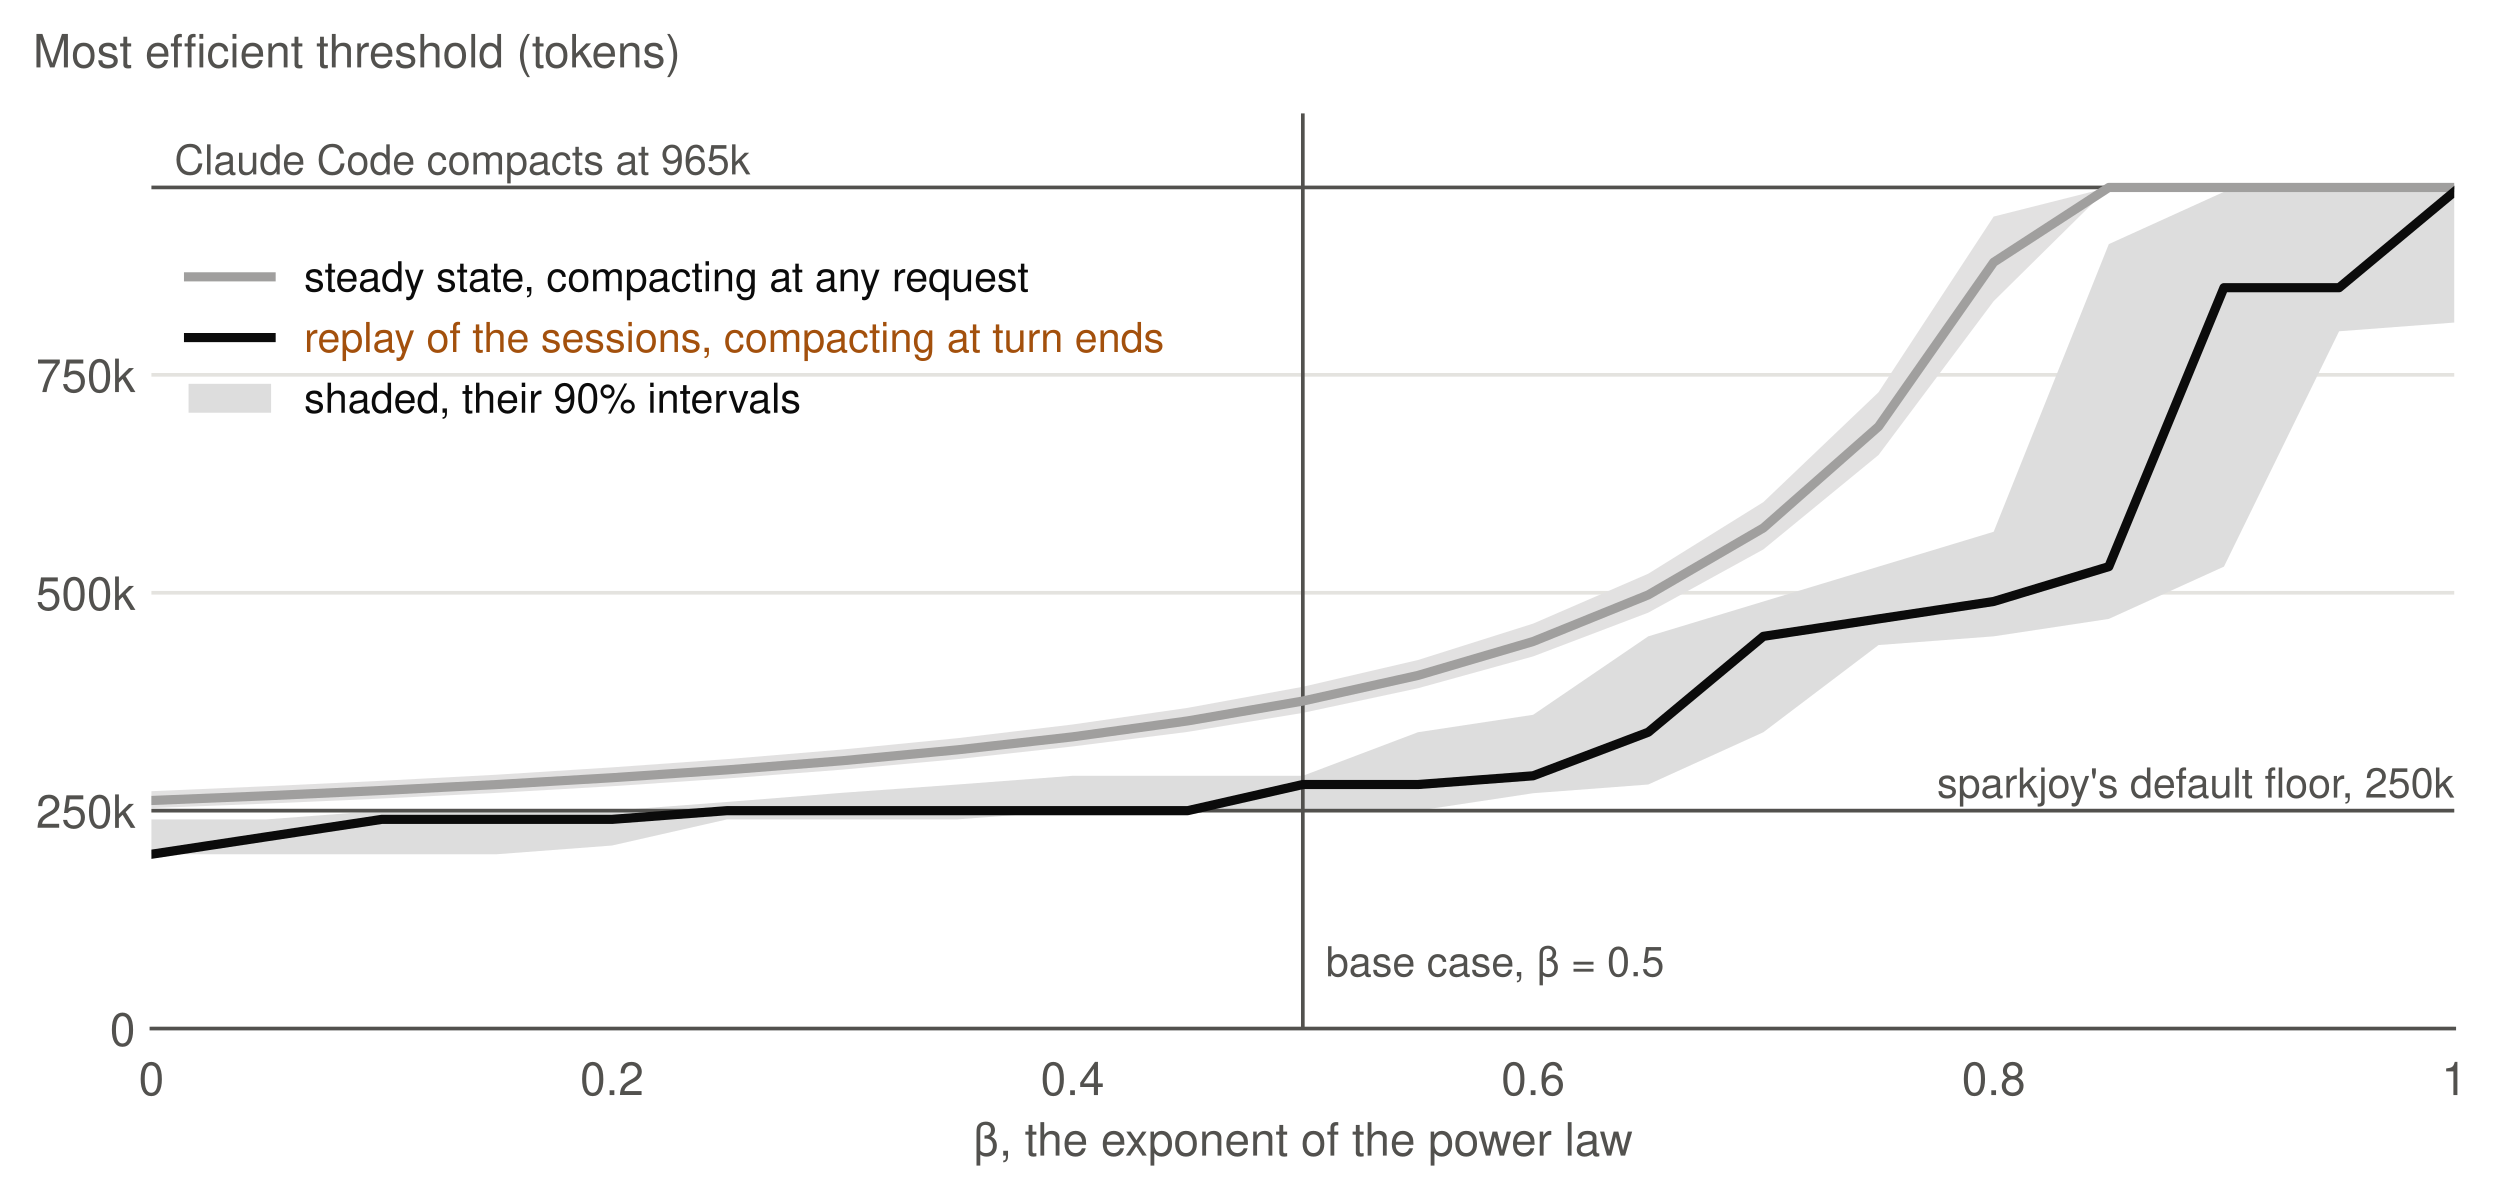
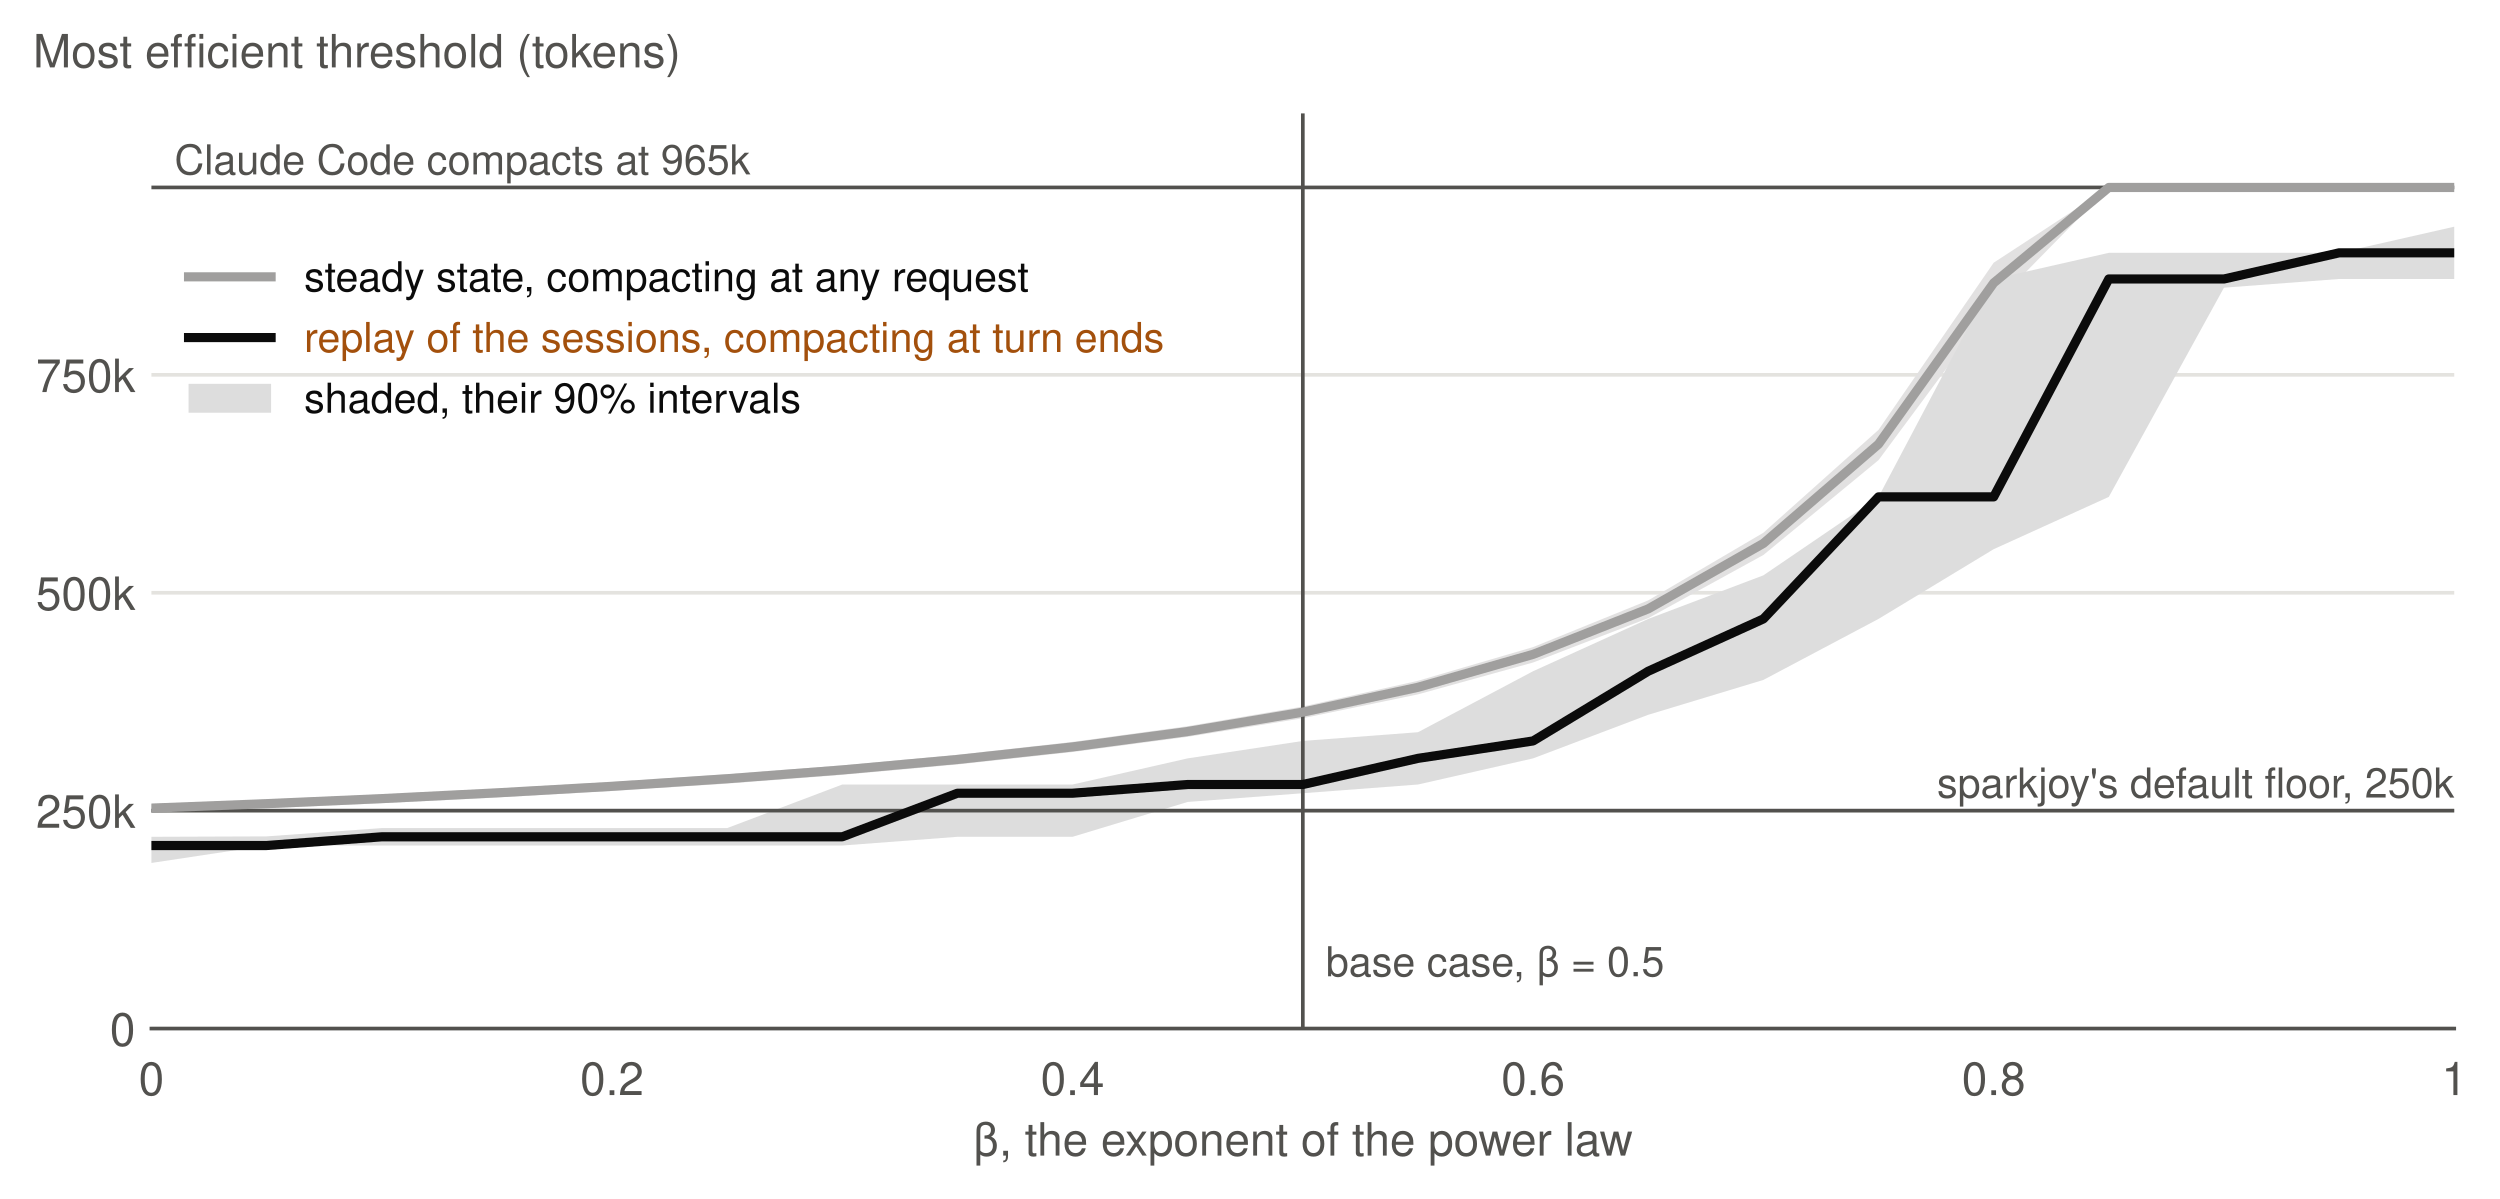
<svg xmlns="http://www.w3.org/2000/svg" xmlns:xlink="http://www.w3.org/1999/xlink" width="545.2pt" height="261.292pt" viewBox="0 0 545.2 261.292" version="1.1">
  <defs>
    <style type="text/css">*{stroke-linejoin: round; stroke-linecap: butt}</style>
  </defs>
  <g id="figure_1">
    <g id="patch_1">
      <path d="M 0 261.292  L 545.2 261.292  L 545.2 0  L 0 0  L 0 261.292  z " style="fill: none" />
    </g>
    <g id="axes_1">
      <g id="patch_2">
        <path d="M 33.02 224.308  L 535.22 224.308  L 535.22 24.724  L 33.02 24.724  L 33.02 224.308  z " style="fill: none" />
      </g>
      <g id="matplotlib.axis_1">
        <g id="xtick_1">
          <g id="line2d_1" />
          <g id="text_1">
            <text style="font-size: 10px; font-family: 'Helvetica', 'Arial', 'DejaVu Sans'; text-anchor: middle; fill: #52514e" x="33.02" y="238.808" transform="rotate(-0 33.02 238.808)">0</text>
          </g>
        </g>
        <g id="xtick_2">
          <g id="line2d_2" />
          <g id="text_2">
            <text style="font-size: 10px; font-family: 'Helvetica', 'Arial', 'DejaVu Sans'; text-anchor: middle; fill: #52514e" x="133.46" y="238.808" transform="rotate(-0 133.46 238.808)">0.2</text>
          </g>
        </g>
        <g id="xtick_3">
          <g id="line2d_3" />
          <g id="text_3">
            <text style="font-size: 10px; font-family: 'Helvetica', 'Arial', 'DejaVu Sans'; text-anchor: middle; fill: #52514e" x="233.9" y="238.808" transform="rotate(-0 233.9 238.808)">0.4</text>
          </g>
        </g>
        <g id="xtick_4">
          <g id="line2d_4" />
          <g id="text_4">
            <text style="font-size: 10px; font-family: 'Helvetica', 'Arial', 'DejaVu Sans'; text-anchor: middle; fill: #52514e" x="334.34" y="238.808" transform="rotate(-0 334.34 238.808)">0.6</text>
          </g>
        </g>
        <g id="xtick_5">
          <g id="line2d_5" />
          <g id="text_5">
            <text style="font-size: 10px; font-family: 'Helvetica', 'Arial', 'DejaVu Sans'; text-anchor: middle; fill: #52514e" x="434.78" y="238.808" transform="rotate(-0 434.78 238.808)">0.8</text>
          </g>
        </g>
        <g id="xtick_6">
          <g id="line2d_6" />
          <g id="text_6">
            <text style="font-size: 10px; font-family: 'Helvetica', 'Arial', 'DejaVu Sans'; text-anchor: middle; fill: #52514e" x="535.22" y="238.808" transform="rotate(-0 535.22 238.808)">1</text>
          </g>
        </g>
        <g id="text_7">
          <text style="font-size: 10px; font-family: 'Helvetica', 'Arial', 'DejaVu Sans'; text-anchor: middle; fill: #52514e" x="284.12" y="252.007" transform="rotate(-0 284.12 252.0072)">β, the exponent of the power law</text>
        </g>
      </g>
      <g id="matplotlib.axis_2">
        <g id="ytick_1">
          <g id="line2d_7">
            <path d="M 33.02 224.308  L 535.22 224.308  " clip-path="url(#p3d7cf6c1e0)" style="fill: none; stroke: #e4e3df; stroke-width: 0.8; stroke-linecap: square" />
          </g>
          <g id="line2d_8" />
          <g id="text_8">
            <text style="font-size: 10px; font-family: 'Helvetica', 'Arial', 'DejaVu Sans'; text-anchor: end; fill: #52514e" x="29.52" y="228.058" transform="rotate(-0 29.52 228.058)">0</text>
          </g>
        </g>
        <g id="ytick_2">
          <g id="line2d_9">
            <path d="M 33.02 176.788  L 535.22 176.788  " clip-path="url(#p3d7cf6c1e0)" style="fill: none; stroke: #e4e3df; stroke-width: 0.8; stroke-linecap: square" />
          </g>
          <g id="line2d_10" />
          <g id="text_9">
            <text style="font-size: 10px; font-family: 'Helvetica', 'Arial', 'DejaVu Sans'; text-anchor: end; fill: #52514e" x="29.52" y="180.538" transform="rotate(-0 29.52 180.538)">250k</text>
          </g>
        </g>
        <g id="ytick_3">
          <g id="line2d_11">
            <path d="M 33.02 129.268  L 535.22 129.268  " clip-path="url(#p3d7cf6c1e0)" style="fill: none; stroke: #e4e3df; stroke-width: 0.8; stroke-linecap: square" />
          </g>
          <g id="line2d_12" />
          <g id="text_10">
            <text style="font-size: 10px; font-family: 'Helvetica', 'Arial', 'DejaVu Sans'; text-anchor: end; fill: #52514e" x="29.52" y="133.018" transform="rotate(-0 29.52 133.018)">500k</text>
          </g>
        </g>
        <g id="ytick_4">
          <g id="line2d_13">
            <path d="M 33.02 81.748  L 535.22 81.748  " clip-path="url(#p3d7cf6c1e0)" style="fill: none; stroke: #e4e3df; stroke-width: 0.8; stroke-linecap: square" />
          </g>
          <g id="line2d_14" />
          <g id="text_11">
            <text style="font-size: 10px; font-family: 'Helvetica', 'Arial', 'DejaVu Sans'; text-anchor: end; fill: #52514e" x="29.52" y="85.498" transform="rotate(-0 29.52 85.49798)">750k</text>
          </g>
        </g>
        <g id="text_12">
          <text style="font-size: 10px; font-family: 'Helvetica', 'Arial', 'DejaVu Sans'; text-anchor: start; fill: #52514e" x="7.2" y="14.7" transform="rotate(-0 7.2 14.7)">Most efficient threshold (tokens)</text>
        </g>
      </g>
      <g id="FillBetweenPolyCollection_1">
        <defs>
-           <path id="m1a034d2364" d="M 33.02 -88.75  L 33.02 -85.07  L 58.13 -86.041  L 83.24 -87.145  L 108.35 -88.384  L 133.46 -89.831  L 158.57 -91.521  L 183.68 -93.45  L 208.79 -95.743  L 233.9 -98.5  L 259.01 -101.683  L 284.12 -105.829  L 309.23 -111.2  L 334.34 -118.143  L 359.45 -127.685  L 384.56 -141.48  L 409.67 -162.067  L 434.78 -195.613  L 459.89 -220.411  L 485 -220.411  L 510.11 -220.411  L 535.22 -220.411  L 535.22 -220.411  L 535.22 -220.411  L 510.11 -220.411  L 485 -220.411  L 459.89 -220.411  L 434.78 -214.067  L 409.67 -175.752  L 384.56 -151.796  L 359.45 -136.179  L 334.34 -125.298  L 309.23 -117.358  L 284.12 -111.521  L 259.01 -106.926  L 233.9 -103.294  L 208.79 -100.309  L 183.68 -97.837  L 158.57 -95.745  L 133.46 -93.944  L 108.35 -92.349  L 83.24 -91.02  L 58.13 -89.832  L 33.02 -88.75  z " />
+           <path id="mca23da8a2c" d="M 33.02 -85.911  L 33.02 -84.043  L 58.13 -85.016  L 83.24 -86.119  L 108.35 -87.367  L 133.46 -88.791  L 158.57 -90.398  L 183.68 -92.315  L 208.79 -94.573  L 233.9 -97.292  L 259.01 -100.603  L 284.12 -104.668  L 309.23 -109.865  L 334.34 -116.816  L 359.45 -126.485  L 384.56 -140.261  L 409.67 -160.95  L 434.78 -194.817  L 459.89 -220.411  L 485 -220.411  L 510.11 -220.411  L 535.22 -220.411  L 535.22 -220.411  L 535.22 -220.411  L 510.11 -220.411  L 485 -220.411  L 459.89 -220.411  L 434.78 -204.001  L 409.67 -167.554  L 384.56 -145.115  L 359.45 -130.367  L 334.34 -120.179  L 309.23 -112.826  L 284.12 -107.218  L 259.01 -102.932  L 233.9 -99.505  L 208.79 -96.689  L 183.68 -94.385  L 158.57 -92.447  L 133.46 -90.762  L 108.35 -89.3  L 83.24 -88.025  L 58.13 -86.913  L 33.02 -85.911  z " />
        </defs>
        <g clip-path="url(#p3d7cf6c1e0)">
-           <use xlink:href="#m1a034d2364" x="0" y="261.292" style="fill: #e2e1e1" />
+           <use xlink:href="#mca23da8a2c" x="0" y="261.292" style="fill: #e2e1e1" />
        </g>
      </g>
      <g id="FillBetweenPolyCollection_2">
        <defs>
-           <path id="m362273143a" d="M 33.02 -82.603  L 33.02 -75  L 58.13 -75  L 83.24 -75  L 108.35 -75  L 133.46 -76.9  L 158.57 -82.603  L 183.68 -82.603  L 208.79 -82.603  L 233.9 -84.504  L 259.01 -84.504  L 284.12 -84.504  L 309.23 -84.504  L 334.34 -88.305  L 359.45 -90.206  L 384.56 -101.611  L 409.67 -120.619  L 434.78 -122.52  L 459.89 -126.321  L 485 -137.726  L 510.11 -189.048  L 535.22 -190.948  L 535.22 -219.46  L 535.22 -219.46  L 510.11 -219.46  L 485 -219.46  L 459.89 -208.056  L 434.78 -145.329  L 409.67 -137.726  L 384.56 -130.123  L 359.45 -122.52  L 334.34 -105.412  L 309.23 -101.611  L 284.12 -92.107  L 259.01 -92.107  L 233.9 -92.107  L 208.79 -90.206  L 183.68 -88.4  L 158.57 -86.404  L 133.46 -84.504  L 108.35 -84.504  L 83.24 -84.504  L 58.13 -82.603  L 33.02 -82.603  z " />
+           <path id="m9b019cc72d" d="M 33.02 -78.801  L 33.02 -73.099  L 58.13 -76.9  L 83.24 -76.9  L 108.35 -76.9  L 133.46 -76.9  L 158.57 -76.9  L 183.68 -76.9  L 208.79 -78.801  L 233.9 -78.801  L 259.01 -86.404  L 284.12 -88.305  L 309.23 -90.206  L 334.34 -95.908  L 359.45 -105.412  L 384.56 -113.016  L 409.67 -126.321  L 434.78 -141.528  L 459.89 -152.932  L 485 -198.552  L 510.11 -200.452  L 535.22 -200.452  L 535.22 -211.857  L 535.22 -211.857  L 510.11 -206.155  L 485 -206.155  L 459.89 -206.155  L 434.78 -200.452  L 409.67 -152.932  L 384.56 -135.825  L 359.45 -126.321  L 334.34 -114.916  L 309.23 -101.611  L 284.12 -99.71  L 259.01 -95.908  L 233.9 -90.206  L 208.79 -90.206  L 183.68 -90.206  L 158.57 -80.702  L 133.46 -80.702  L 108.35 -80.702  L 83.24 -80.702  L 58.13 -78.896  L 33.02 -78.801  z " />
        </defs>
        <g clip-path="url(#p3d7cf6c1e0)">
-           <use xlink:href="#m362273143a" x="0" y="261.292" style="fill: #dddddd" />
+           <use xlink:href="#m9b019cc72d" x="0" y="261.292" style="fill: #dddddd" />
        </g>
      </g>
      <g id="FillBetweenPolyCollection_3" />
      <g id="line2d_15">
        <path d="M 33.02 40.881  L 535.22 40.881  " clip-path="url(#p3d7cf6c1e0)" style="fill: none; stroke: #52514e; stroke-width: 0.8; stroke-linecap: square" />
      </g>
      <g id="line2d_16">
        <path d="M 284.12 224.308  L 284.12 24.724  " clip-path="url(#p3d7cf6c1e0)" style="fill: none; stroke: #52514e; stroke-width: 0.8; stroke-linecap: square" />
      </g>
      <g id="line2d_17">
        <path d="M 33.02 176.788  L 535.22 176.788  " clip-path="url(#p3d7cf6c1e0)" style="fill: none; stroke: #52514e; stroke-width: 0.8; stroke-linecap: square" />
      </g>
      <g id="line2d_18">
-         <path d="M 33.02 174.57  L 58.13 173.544  L 83.24 172.384  L 108.35 171.092  L 133.46 169.609  L 158.57 167.898  L 183.68 165.903  L 208.79 163.527  L 233.9 160.694  L 259.01 157.216  L 284.12 152.882  L 309.23 147.294  L 334.34 139.9  L 359.45 129.73  L 384.56 115.132  L 409.67 93.026  L 434.78 57.196  L 459.89 40.881  L 485 40.881  L 510.11 40.881  L 535.22 40.881  " clip-path="url(#p3d7cf6c1e0)" style="fill: none; stroke: #a09f9e; stroke-width: 2; stroke-linecap: square" />
+         <path d="M 33.02 176.231  L 58.13 175.262  L 83.24 174.159  L 108.35 172.905  L 133.46 171.479  L 158.57 169.825  L 183.68 167.905  L 208.79 165.624  L 233.9 162.887  L 259.01 159.523  L 284.12 155.303  L 309.23 149.886  L 334.34 142.701  L 359.45 132.779  L 384.56 118.504  L 409.67 96.854  L 434.78 61.708  L 459.89 40.881  L 485 40.881  L 510.11 40.881  L 535.22 40.881  " clip-path="url(#p3d7cf6c1e0)" style="fill: none; stroke: #a09f9e; stroke-width: 2; stroke-linecap: square" />
      </g>
      <g id="line2d_19">
-         <path d="M 33.02 186.292  L 58.13 182.49  L 83.24 178.689  L 108.35 178.689  L 133.46 178.689  L 158.57 176.788  L 183.68 176.788  L 208.79 176.788  L 233.9 176.788  L 259.01 176.788  L 284.12 171.086  L 309.23 171.086  L 334.34 169.185  L 359.45 159.681  L 384.56 138.772  L 409.67 134.97  L 434.78 131.169  L 459.89 123.566  L 485 62.74  L 510.11 62.74  L 535.22 41.831  " clip-path="url(#p3d7cf6c1e0)" style="fill: none; stroke: #0b0b0b; stroke-width: 2; stroke-linecap: square" />
+         <path d="M 33.02 184.391  L 58.13 184.391  L 83.24 182.49  L 108.35 182.49  L 133.46 182.49  L 158.57 182.49  L 183.68 182.49  L 208.79 172.986  L 233.9 172.986  L 259.01 171.086  L 284.12 171.086  L 309.23 165.383  L 334.34 161.582  L 359.45 146.375  L 384.56 134.97  L 409.67 108.359  L 434.78 108.359  L 459.89 60.839  L 485 60.839  L 510.11 55.137  L 535.22 55.137  " clip-path="url(#p3d7cf6c1e0)" style="fill: none; stroke: #0b0b0b; stroke-width: 2; stroke-linecap: square" />
      </g>
      <g id="patch_3">
        <path d="M 33.02 224.308  L 535.22 224.308  " style="fill: none; stroke: #52514e; stroke-width: 0.8; stroke-linejoin: miter; stroke-linecap: square" />
      </g>
      <g id="text_13">
        <text style="font-size: 9px; font-family: 'Helvetica', 'Arial', 'DejaVu Sans'; text-anchor: start; fill: #52514e" x="38.042" y="38.03" transform="rotate(-0 38.042 38.02958)">Claude Code compacts at 965k</text>
      </g>
      <g id="text_14">
        <text style="font-size: 9px; font-family: 'Helvetica', 'Arial', 'DejaVu Sans'; text-anchor: start; fill: #52514e" x="289.142" y="212.903" transform="rotate(-0 289.142 212.9032)">base case, β = 0.5</text>
      </g>
      <g id="text_15">
        <text style="font-size: 9px; font-family: 'Helvetica', 'Arial', 'DejaVu Sans'; text-anchor: end; fill: #52514e" x="535.22" y="173.937" transform="rotate(-0 535.22 173.9368)">sparkjoy's default floor, 250k</text>
      </g>
      <g id="legend_1">
        <g id="line2d_20">
          <path d="M 41.12 60.374  L 50.12 60.374  L 59.12 60.374  " style="fill: none; stroke: #a09f9e; stroke-width: 2; stroke-linecap: square" />
        </g>
        <g id="text_16">
          <text style="font-size: 9px; font-family: 'Helvetica', 'Arial', 'DejaVu Sans'; text-anchor: start; fill: #0b0b0b" x="66.32" y="63.524" transform="rotate(-0 66.32 63.52407)">steady state, compacting at any request</text>
        </g>
        <g id="line2d_21">
          <path d="M 41.12 73.615  L 50.12 73.615  L 59.12 73.615  " style="fill: none; stroke: #0b0b0b; stroke-width: 2; stroke-linecap: square" />
        </g>
        <g id="text_17">
          <text style="font-size: 9px; font-family: 'Helvetica', 'Arial', 'DejaVu Sans'; text-anchor: start; fill: #a3500c" x="66.32" y="76.765" transform="rotate(-0 66.32 76.76532)">replay of the sessions, compacting at turn ends</text>
        </g>
        <g id="patch_4">
          <path d="M 41.12 90.007  L 59.12 90.007  L 59.12 83.707  L 41.12 83.707  z " style="fill: #dddddd" />
        </g>
        <g id="text_18">
          <text style="font-size: 9px; font-family: 'Helvetica', 'Arial', 'DejaVu Sans'; text-anchor: start; fill: #0b0b0b" x="66.32" y="90.007" transform="rotate(-0 66.32 90.00656)">shaded, their 90% intervals</text>
        </g>
      </g>
    </g>
  </g>
  <defs>
    <clipPath id="p3d7cf6c1e0">
      <rect x="33.02" y="24.724" width="502.2" height="199.584" />
    </clipPath>
  </defs>
</svg>
